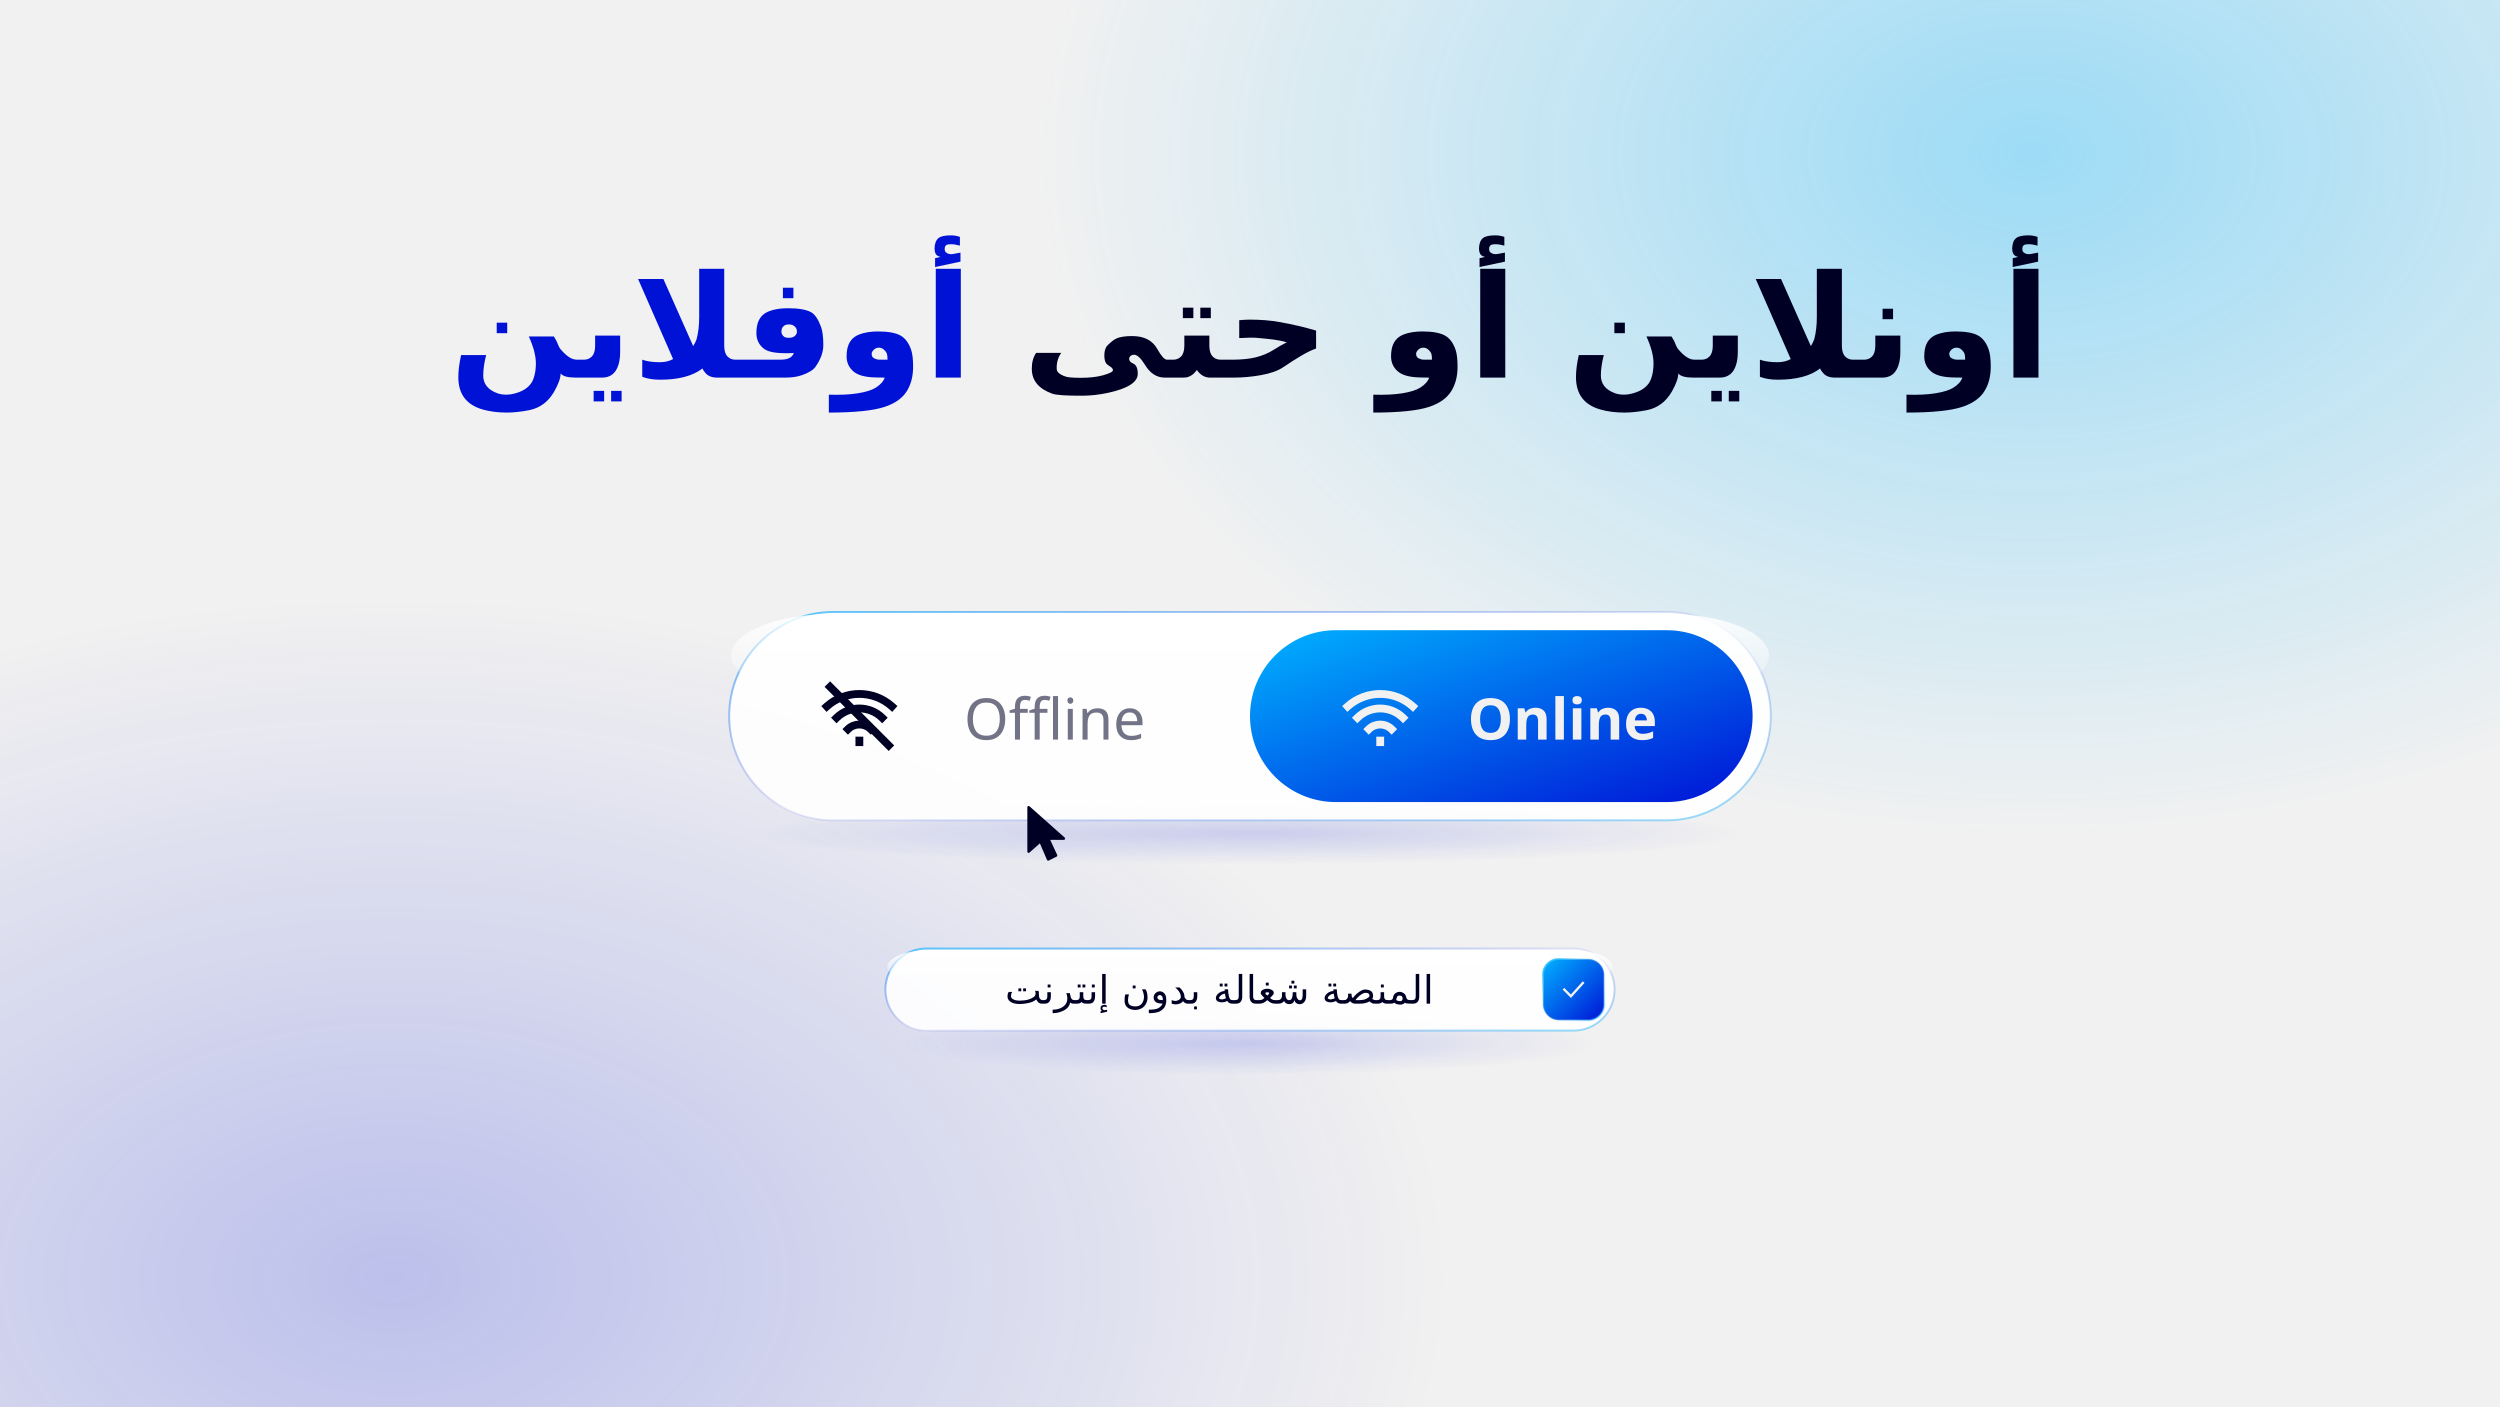
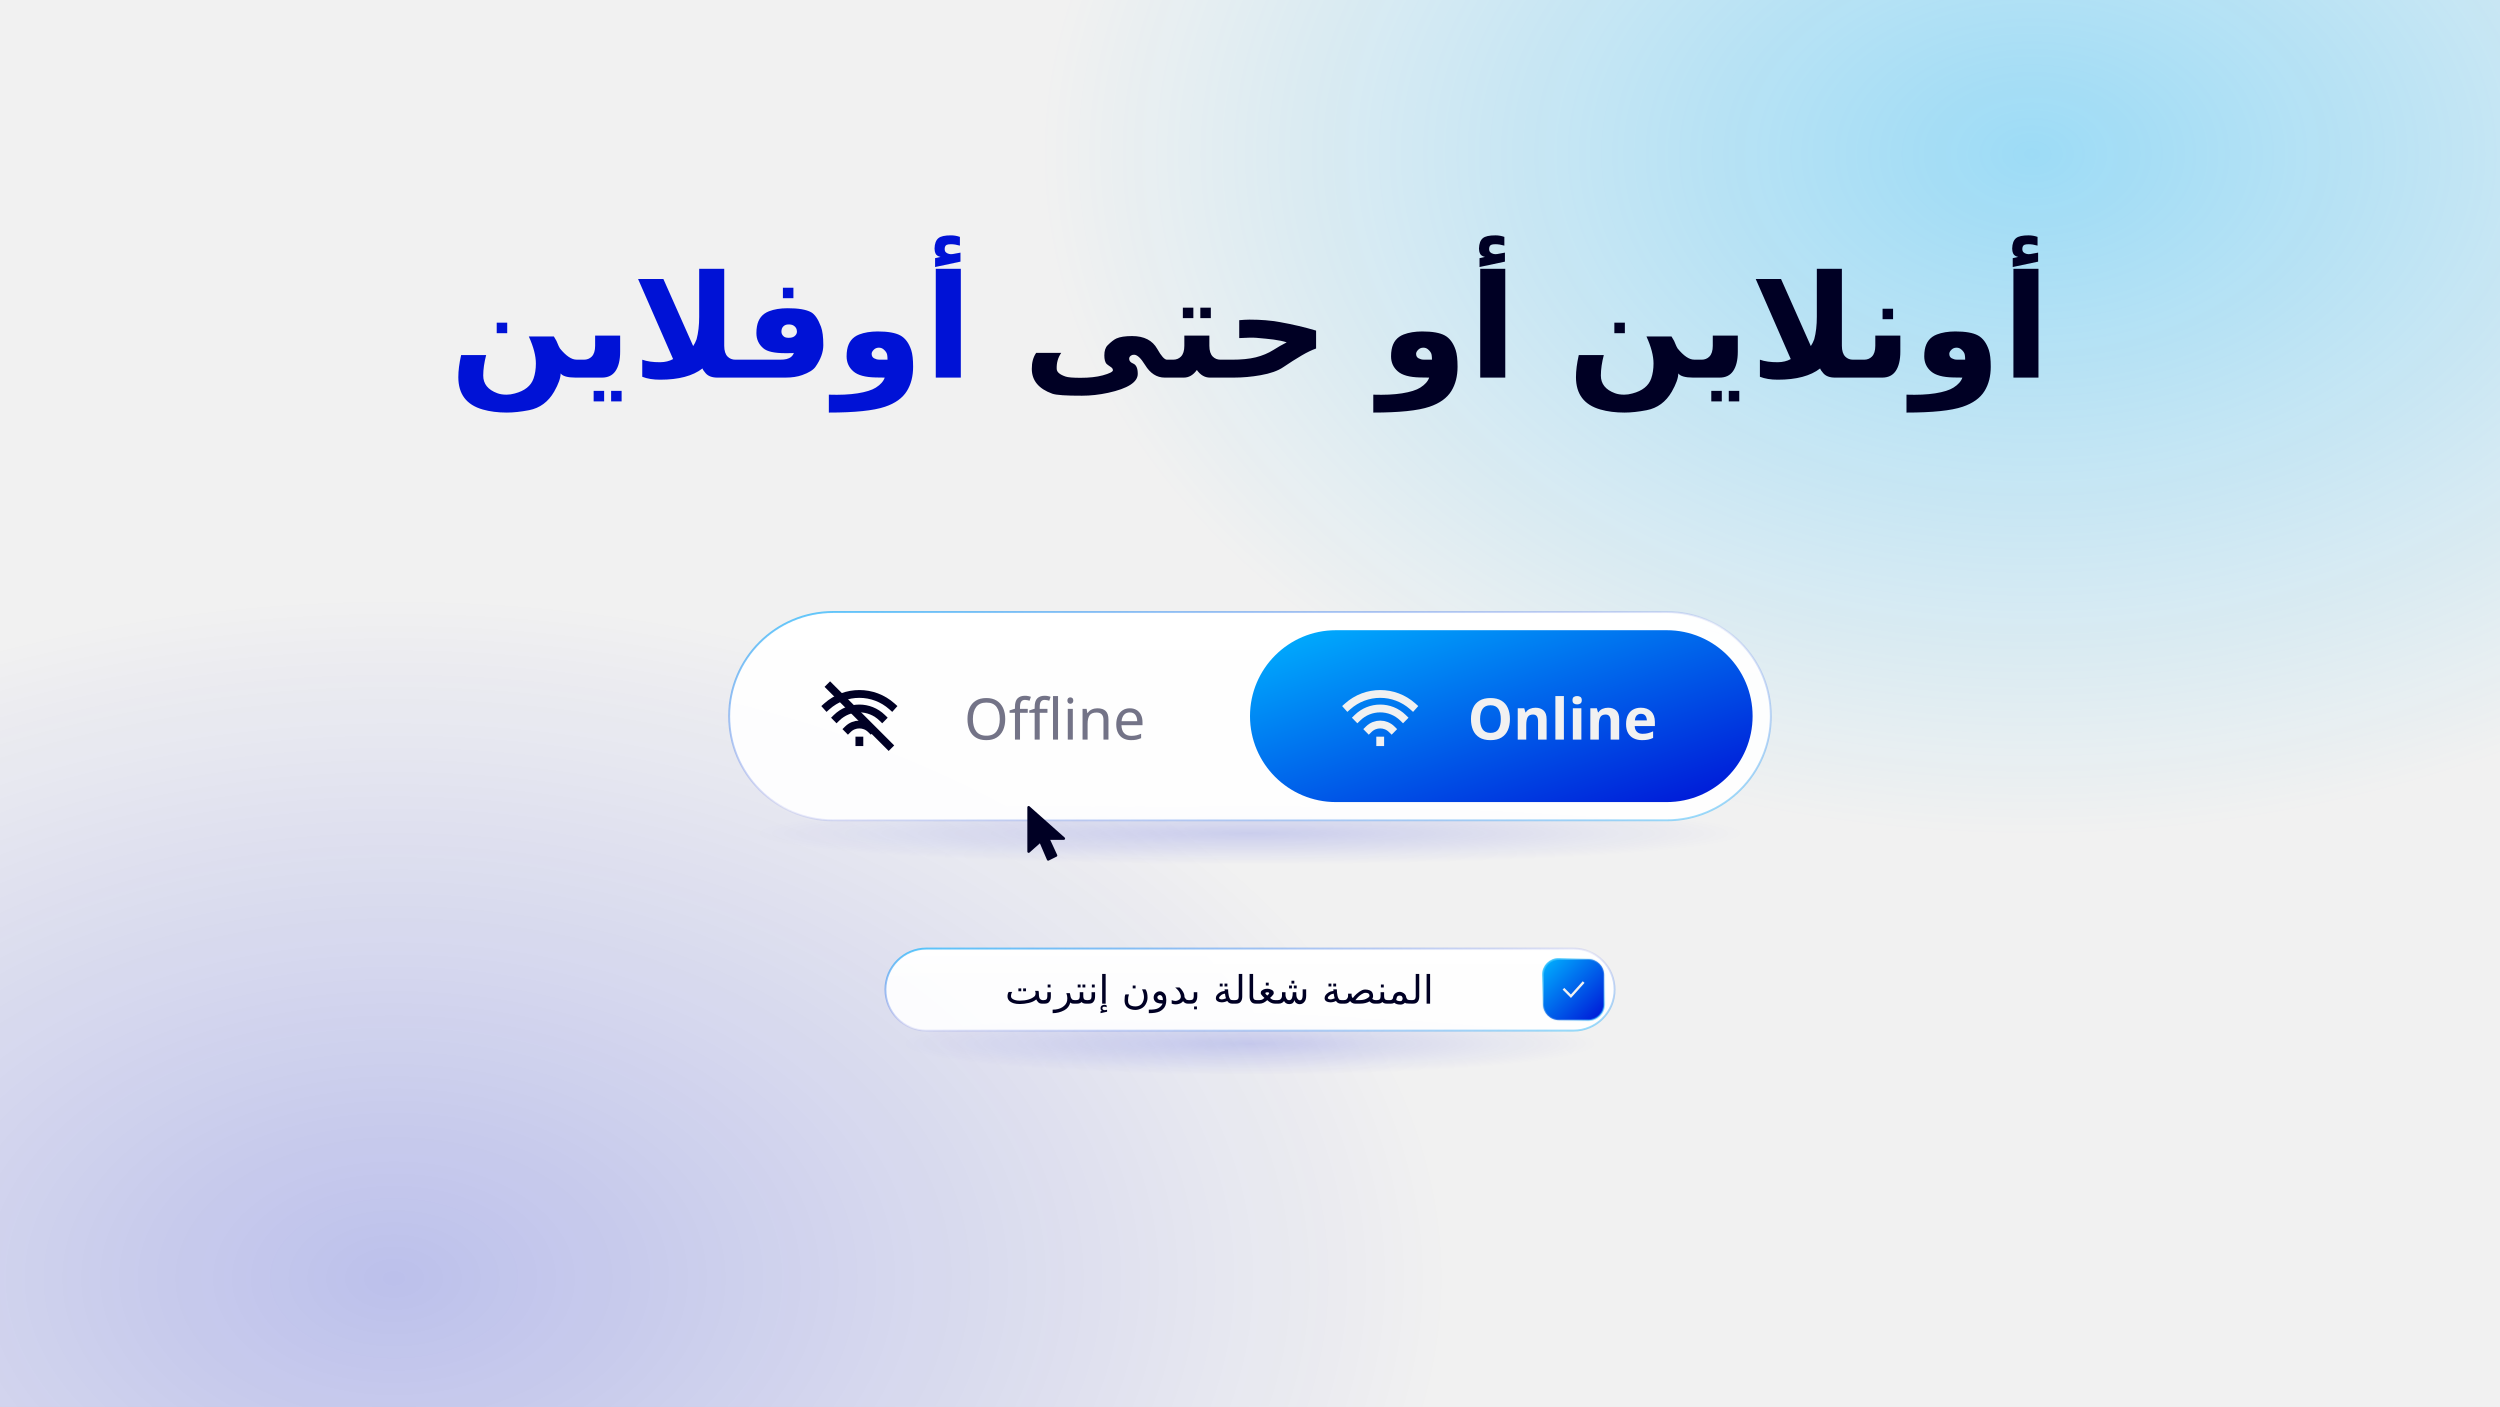
<svg xmlns="http://www.w3.org/2000/svg" width="1920" height="1080" viewBox="0 0 1920 1080">
  <defs>
    <linearGradient id="gSignature" x1="0" y1="1" x2="1" y2="0">
      <stop offset="0" stop-color="#000024" />
      <stop offset="0.55" stop-color="#0012d6" />
      <stop offset="1" stop-color="#00b3ff" />
    </linearGradient>
    <radialGradient id="gGlowBlue" cx="0.5" cy="0.5" r="0.5">
      <stop offset="0" stop-color="#0012d6" stop-opacity="0.9" />
      <stop offset="0.55" stop-color="#0012d6" stop-opacity="0.25" />
      <stop offset="1" stop-color="#0012d6" stop-opacity="0" />
    </radialGradient>
    <radialGradient id="gGlowLight" cx="0.5" cy="0.5" r="0.5">
      <stop offset="0" stop-color="#00b3ff" stop-opacity="0.75" />
      <stop offset="0.5" stop-color="#00b3ff" stop-opacity="0.18" />
      <stop offset="1" stop-color="#00b3ff" stop-opacity="0" />
    </radialGradient>
    <radialGradient id="gGlowSoftLight" cx="0.5" cy="0.5" r="0.5">
      <stop offset="0" stop-color="#00b3ff" stop-opacity="0.35" />
      <stop offset="1" stop-color="#00b3ff" stop-opacity="0" />
    </radialGradient>
    <radialGradient id="gGlowSoftBlue" cx="0.5" cy="0.5" r="0.5">
      <stop offset="0" stop-color="#0012d6" stop-opacity="0.22" />
      <stop offset="1" stop-color="#0012d6" stop-opacity="0" />
    </radialGradient>
    <radialGradient id="gVignette" cx="0.5" cy="0.5" r="0.75">
      <stop offset="0.55" stop-color="#000024" stop-opacity="0" />
      <stop offset="1" stop-color="#000024" stop-opacity="0.85" />
    </radialGradient>
    <radialGradient id="gTileGlow" cx="0.5" cy="0.5" r="0.5">
      <stop offset="0" stop-color="#00b3ff" stop-opacity="0.45" />
      <stop offset="1" stop-color="#00b3ff" stop-opacity="0" />
    </radialGradient>
    <radialGradient id="gShadow" cx="0.5" cy="0.5" r="0.5">
      <stop offset="0" stop-color="#0012d6" stop-opacity="0.16" />
      <stop offset="1" stop-color="#0012d6" stop-opacity="0" />
    </radialGradient>
    <linearGradient id="gTile" x1="0" y1="0" x2="1" y2="1">
      <stop offset="0" stop-color="#00b3ff" />
      <stop offset="1" stop-color="#0012d6" />
    </linearGradient>
    <linearGradient id="gGlassFill" x1="0" y1="0" x2="0" y2="1">
      <stop offset="0" stop-color="#f1f1f1" stop-opacity="0.10" />
      <stop offset="1" stop-color="#f1f1f1" stop-opacity="0.03" />
    </linearGradient>
    <linearGradient id="gGlassSheen" x1="0" y1="0" x2="0" y2="1">
      <stop offset="0" stop-color="#f1f1f1" stop-opacity="0.07" />
-       <stop offset="1" stop-color="#f1f1f1" stop-opacity="0" />
+       <stop offset="0.45" stop-color="#f1f1f1" stop-opacity="0" />
    </linearGradient>
    <linearGradient id="gGlassStroke" x1="0" y1="0" x2="1" y2="1">
      <stop offset="0" stop-color="#00b3ff" stop-opacity="0.95" />
      <stop offset="0.5" stop-color="#f1f1f1" stop-opacity="0.18" />
      <stop offset="1" stop-color="#00b3ff" stop-opacity="0.55" />
    </linearGradient>
    <linearGradient id="gGlassStrokeLight" x1="0" y1="0" x2="1" y2="1">
      <stop offset="0" stop-color="#00b3ff" stop-opacity="0.7" />
      <stop offset="0.5" stop-color="#0012d6" stop-opacity="0.08" />
      <stop offset="1" stop-color="#00b3ff" stop-opacity="0.45" />
    </linearGradient>
    <linearGradient id="gSheenLight" x1="0" y1="0" x2="0" y2="1">
      <stop offset="0" stop-color="#ffffff" stop-opacity="0.9" />
-       <stop offset="1" stop-color="#ffffff" stop-opacity="0" />
+       <stop offset="0.4" stop-color="#ffffff" stop-opacity="0" />
    </linearGradient>
    <linearGradient id="gTextFade" x1="0" y1="0" x2="0" y2="1">
      <stop offset="0" stop-color="#f1f1f1" />
      <stop offset="1" stop-color="#00b3ff" />
    </linearGradient>
    <linearGradient id="gStreak" x1="0" y1="0" x2="1" y2="0">
      <stop offset="0" stop-color="#00b3ff" stop-opacity="0" />
      <stop offset="0.5" stop-color="#00b3ff" stop-opacity="1" />
      <stop offset="1" stop-color="#00b3ff" stop-opacity="0" />
    </linearGradient>
    <linearGradient id="gArea" x1="0" y1="0" x2="0" y2="1">
      <stop offset="0" stop-color="#00b3ff" stop-opacity="0.45" />
      <stop offset="1" stop-color="#00b3ff" stop-opacity="0" />
    </linearGradient>
    <linearGradient id="gScreen" x1="0" y1="0" x2="1" y2="1">
      <stop offset="0" stop-color="#03063a" />
      <stop offset="0.6" stop-color="#0012d6" stop-opacity="0.55" />
      <stop offset="1" stop-color="#00b3ff" stop-opacity="0.5" />
    </linearGradient>
    <linearGradient id="gHorizon" x1="0" y1="0" x2="1" y2="0">
      <stop offset="0" stop-color="#00b3ff" stop-opacity="0" />
      <stop offset="0.5" stop-color="#00b3ff" stop-opacity="0.9" />
      <stop offset="1" stop-color="#00b3ff" stop-opacity="0" />
    </linearGradient>
  </defs>
  <g id="L01_BG">
    <g id="BG_FILL">
      <rect x="0" y="0" width="1920" height="1080" rx="0" fill="#f1f1f1" />
    </g>
    <ellipse id="GLOW_LIGHT" cx="1560" cy="120" rx="760" ry="520" fill="url(#gGlowSoftLight)" />
    <ellipse id="GLOW_BLUE" cx="300" cy="980" rx="820" ry="520" fill="url(#gGlowSoftBlue)" />
  </g>
  <g id="L05_TOGGLE">
    <g id="GLASS">
      <ellipse cx="960.0" cy="640" rx="384.0" ry="24" fill="url(#gShadow)" />
      <rect x="560" y="470" width="800" height="160" rx="80.0" fill="#ffffff" stroke="url(#gGlassStrokeLight)" stroke-width="1.5" opacity="0.92" />
-       <rect x="561.5" y="471.5" width="797" height="64.0" rx="78.5" fill="url(#gSheenLight)" />
+       <rect x="561.5" y="471.5" width="797" height="157" rx="78.5" fill="url(#gSheenLight)" />
    </g>
    <g id="TOGGLE_KNOB">
      <rect x="960.0" y="484" width="386.0" height="132" rx="66.0" fill="url(#gTile)" />
    </g>
    <g id="OPT_OFFLINE">
      <path id="ICON_wifi" d="M2 9a15 15 0 0 1 20 0M5 12.5a10 10 0 0 1 14 0M8.5 16a5 5 0 0 1 7 0M12 19.5v.5" transform="translate(630 520) scale(2.5)" fill="none" stroke="#000024" stroke-width="2.4" stroke-linecap="square" stroke-linejoin="miter" />
      <path id="ICON_slash" d="M3 3l18 18" transform="translate(630 520) scale(2.5)" fill="none" stroke="#000024" stroke-width="2.4" stroke-linecap="square" stroke-linejoin="miter" />
      <text id="TXT_Offline" x="810" y="568" font-family="Gabarito" font-size="44" font-weight="500" fill="#000024" text-anchor="middle" opacity="0.55">Offline</text>
    </g>
    <g id="OPT_ONLINE">
      <path id="ICON_wifi_2" d="M2 9a15 15 0 0 1 20 0M5 12.5a10 10 0 0 1 14 0M8.5 16a5 5 0 0 1 7 0M12 19.5v.5" transform="translate(1030 520) scale(2.5)" fill="none" stroke="#f1f1f1" stroke-width="2.4" stroke-linecap="square" stroke-linejoin="miter" />
      <text id="TXT_Online" x="1200" y="568" font-family="Gabarito" font-size="44" font-weight="600" fill="#f1f1f1" text-anchor="middle">Online</text>
    </g>
  </g>
  <g id="L06_STATUS_PILL">
    <g id="PILL_المنصة_شغالة_بدون_إنترنت">
      <g id="GLASS_2">
        <ellipse cx="960.0" cy="801.5" rx="268.8" ry="24" fill="url(#gShadow)" />
        <rect x="680.0" y="728.5" width="560" height="63.0" rx="31.5" fill="#ffffff" stroke="url(#gGlassStrokeLight)" stroke-width="1.5" opacity="0.92" />
-         <rect x="681.5" y="730.0" width="557" height="25.2" rx="30.0" fill="url(#gSheenLight)" />
+         <rect x="681.5" y="730.0" width="557" height="60.0" rx="30.0" fill="url(#gSheenLight)" />
      </g>
      <g id="ICON_TILE_check">
        <rect x="1185.0" y="736.5" width="47.0" height="47.0" rx="12.22" fill="url(#gTile)" stroke="url(#gGlassStroke)" stroke-width="1.5" />
        <path id="ICON_check" d="M5 12l5 5 9-10" transform="translate(1196.28 747.78) scale(1.018333)" fill="none" stroke="#f1f1f1" stroke-width="1.8" stroke-linecap="square" stroke-linejoin="miter" />
      </g>
      <text id="TXT_المنصة_شغالة_بدون_إنترنت" x="936.5" y="770.8" font-family="IBM Plex Sans Arabic" font-size="30" font-weight="500" fill="#000024" text-anchor="middle" direction="rtl">المنصة شغالة بدون إنترنت</text>
    </g>
  </g>
  <g id="L07_CURSOR">
    <path id="CURSOR" d="M0 0L0 34L9 26L15 40L21 37L15 24L27 24Z" transform="translate(790 620) scale(1.0)" fill="#000024" stroke="#000024" stroke-width="2" stroke-linejoin="round" />
  </g>
  <g id="L10_HEADLINE">
    <text id="TXT_أونلاين_أو_حتى_أوفلاين" x="960" y="290" font-family="IBM Plex Sans Arabic" font-size="110" font-weight="600" fill="#000024" text-anchor="middle" direction="rtl">أونلاين أو حتى <tspan fill="#0012d6">أوفلاين</tspan>
    </text>
  </g>
</svg>
